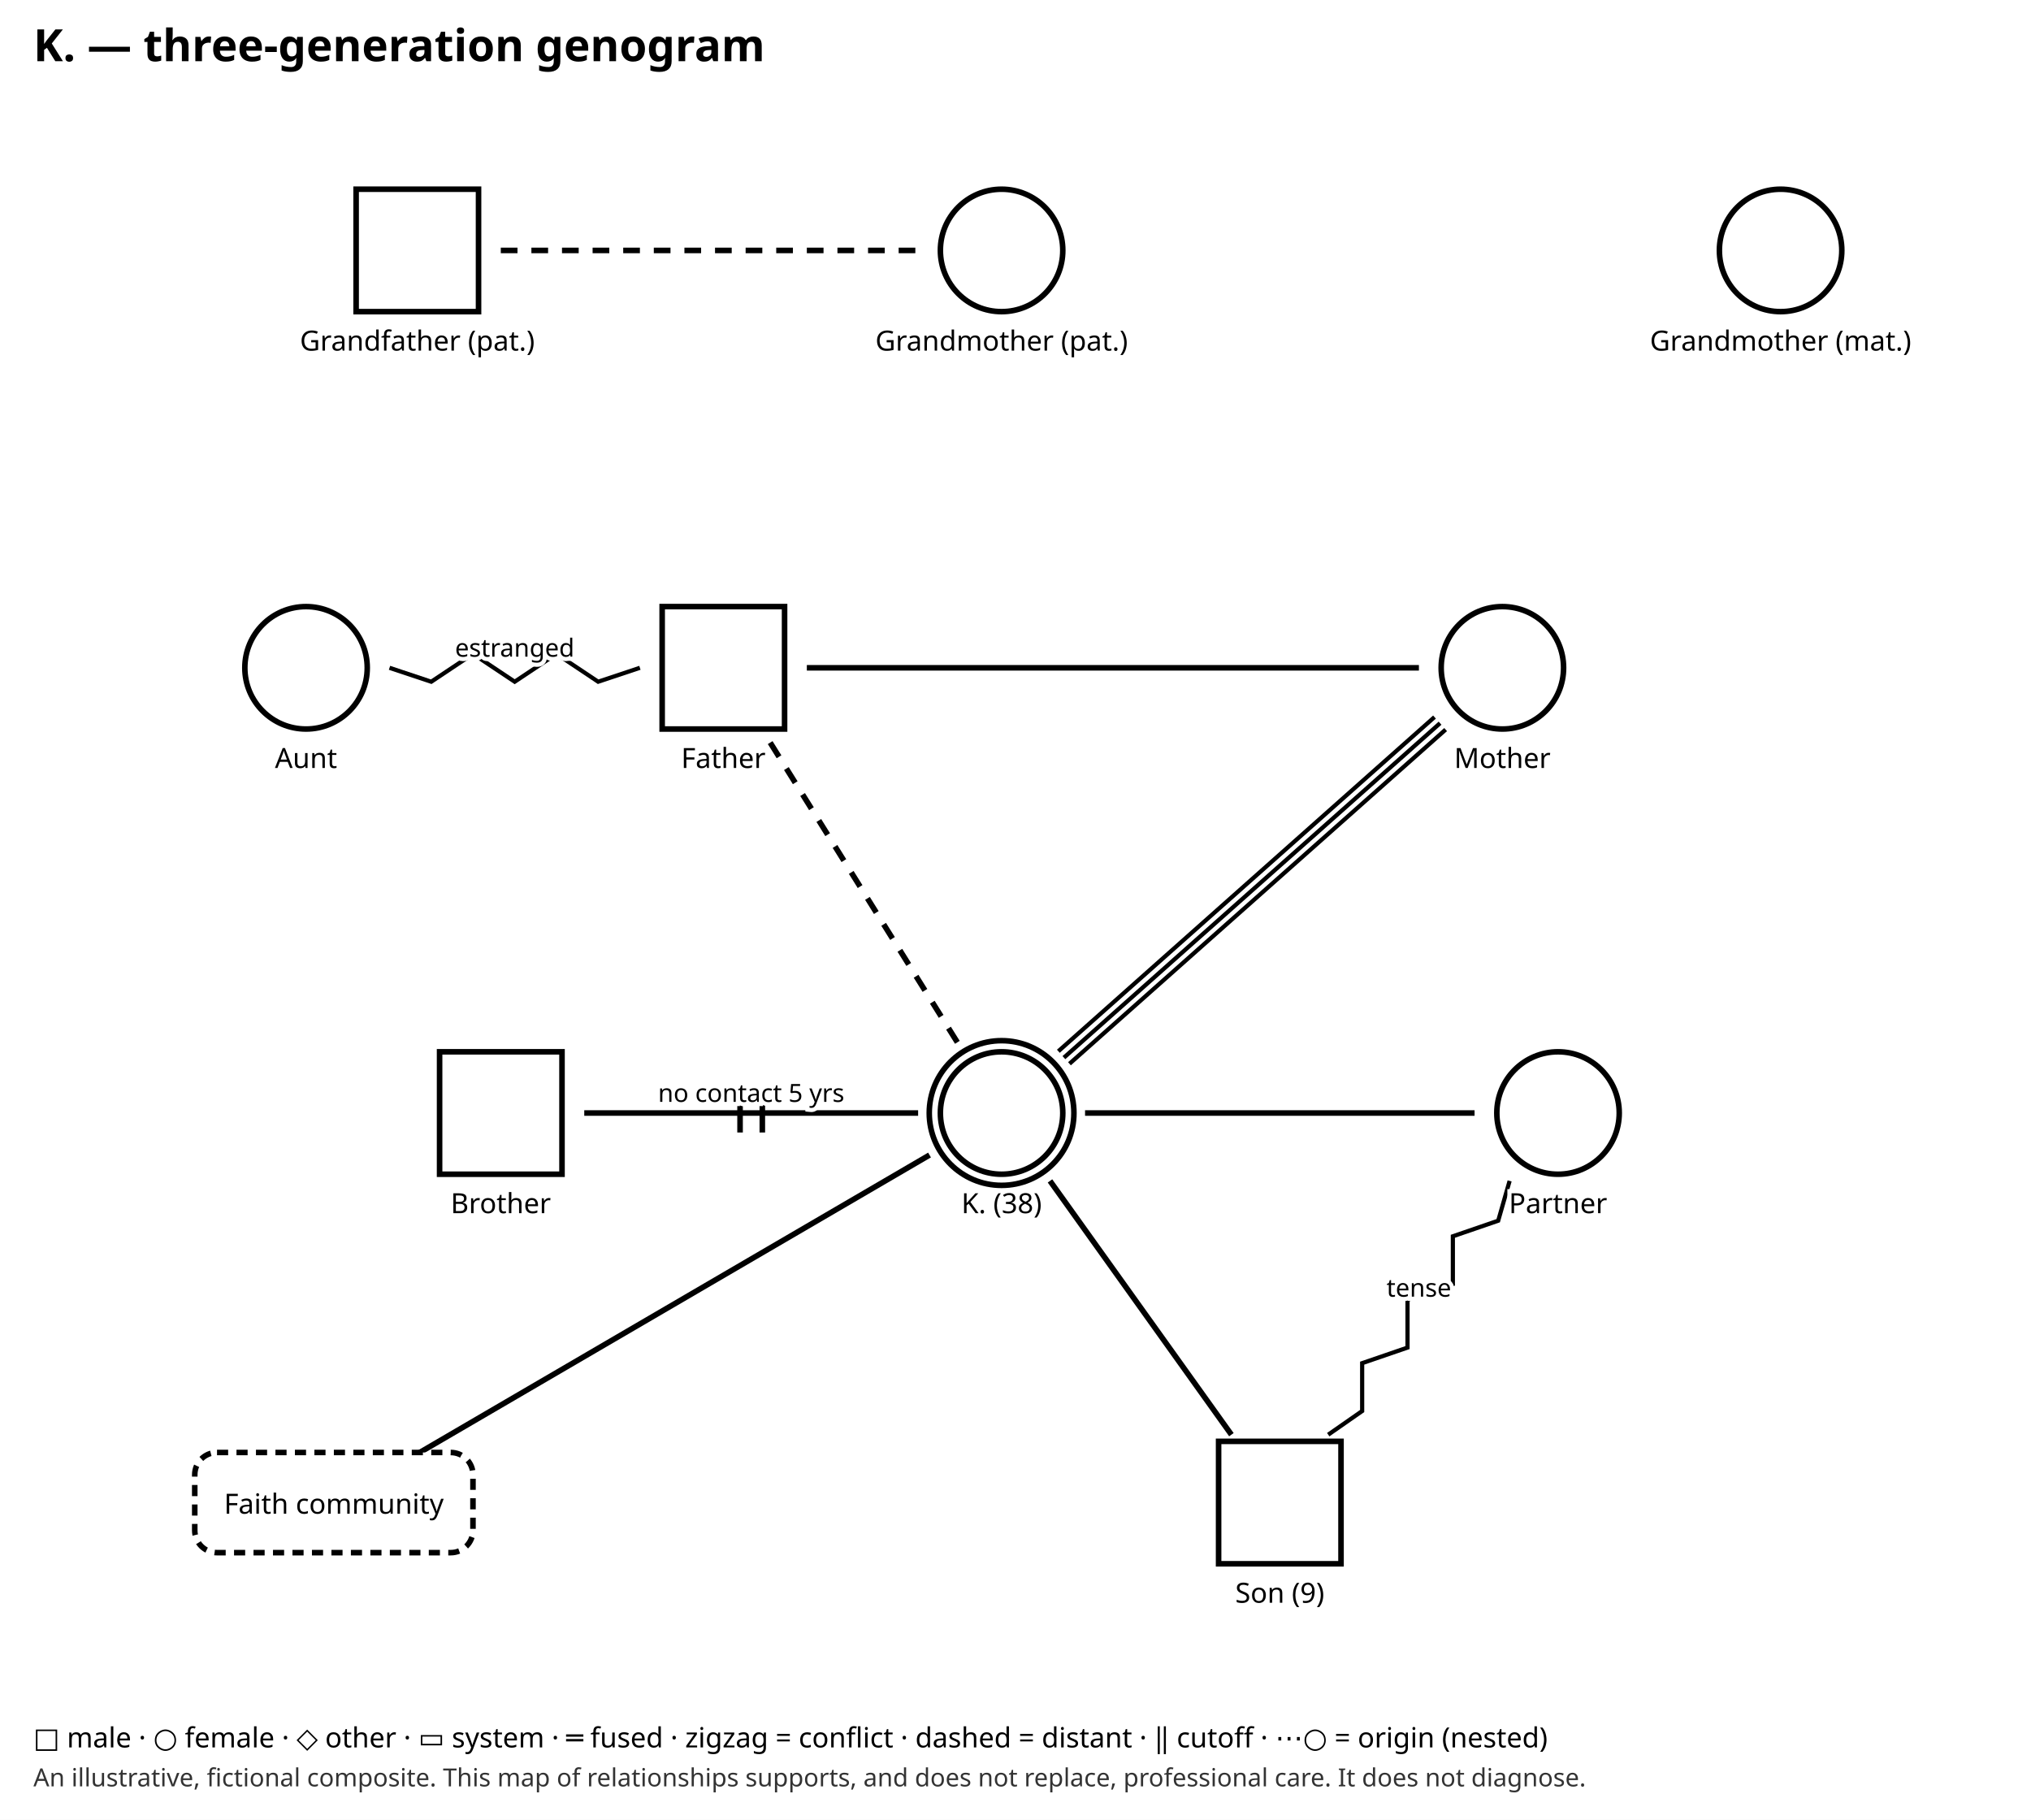
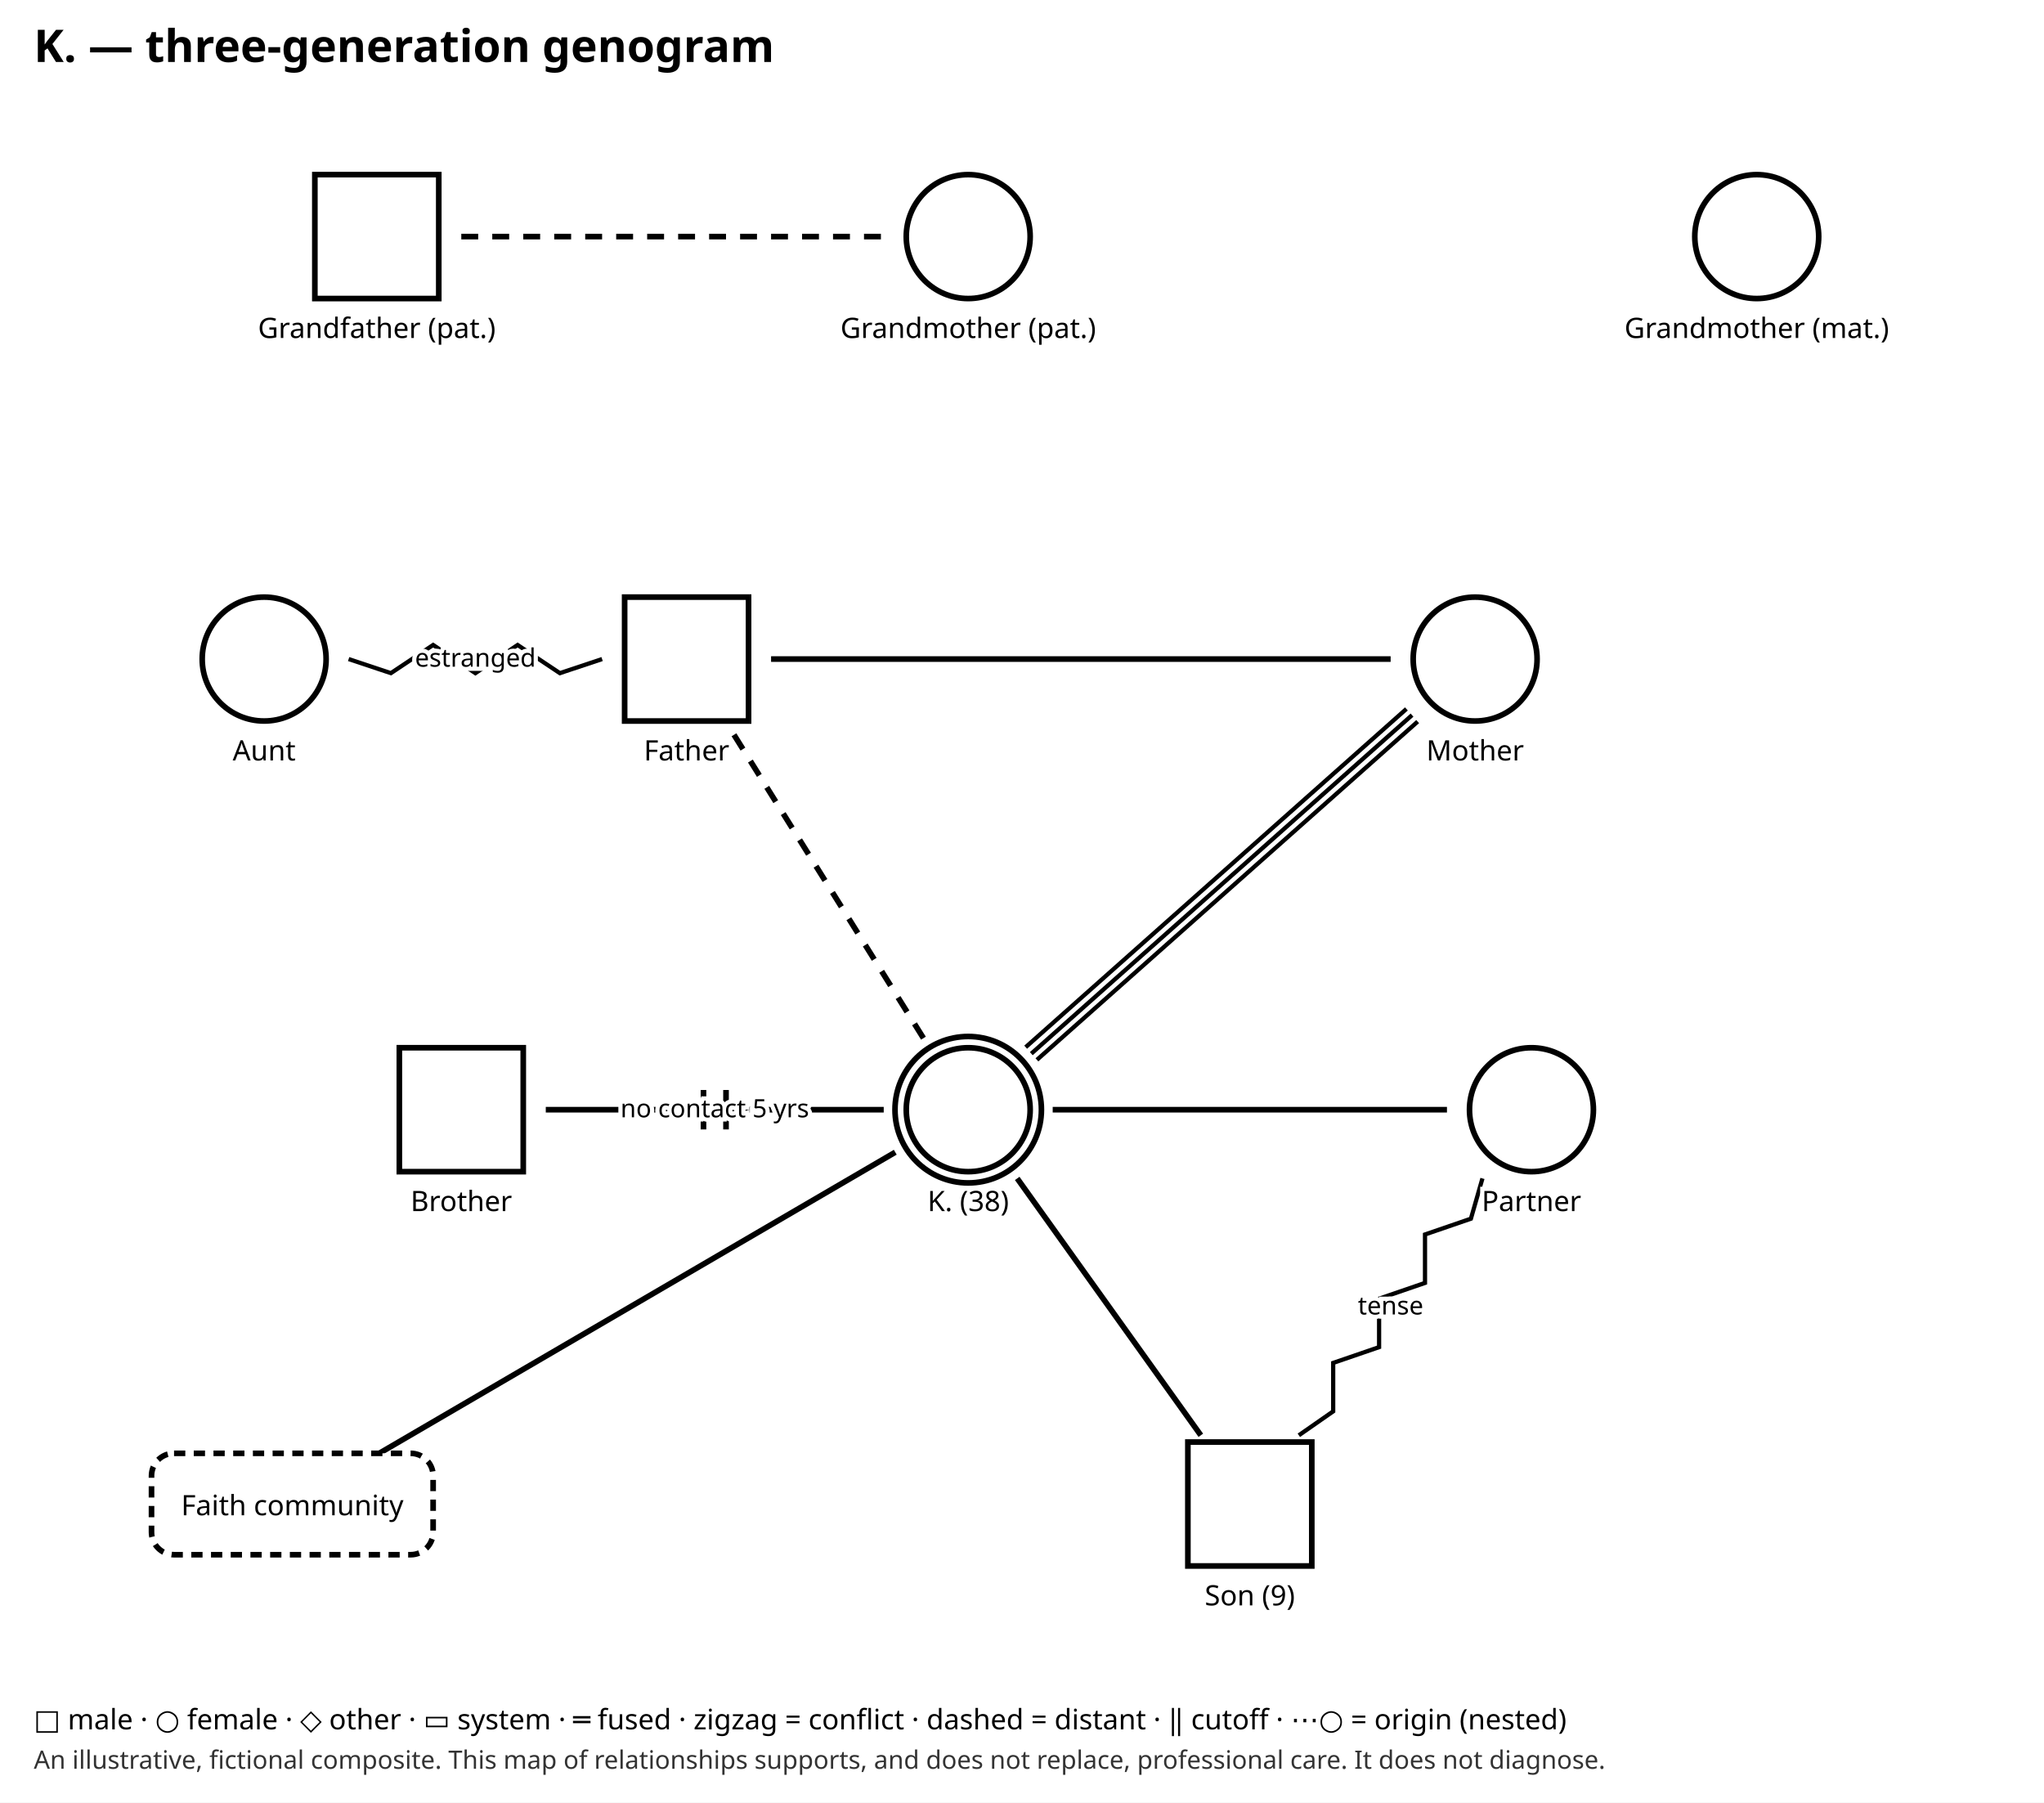
- <svg xmlns="http://www.w3.org/2000/svg" viewBox="0 0 730 654" role="img" aria-label="Relational field: K. — three-generation genogram. People &amp; systems: Grandfather (pat.), Grandmother (pat.), Grandmother (mat.), Father, Aunt, Mother, K. (38), Brother, Partner, Son (9), Faith community. Relationships: Grandfather (pat.) (distant) Grandmother (pat.); Father (conflict) Aunt; Father (close) Mother; K. (38) (distant) Father; K. (38) (fused) Mother; K. (38) (cutoff) Brother; K. (38) (close) Partner; K. (38) (close) Son (9); Partner (conflict) Son (9); Faith community (close) K. (38).">
-   <rect x="0" y="0" width="730" height="654" fill="#fff" />
-   <text x="12" y="22" font-family="sans-serif" font-size="16" font-weight="700">K. — three-generation genogram</text>
-   <line x1="180" y1="90" x2="330" y2="90" stroke="#000" stroke-width="2" stroke-dasharray="6 5" />
-   <path d="M 230,240 L 215,245 L 200,235 L 185,245 L 170,235 L 155,245 L 140,240" fill="none" stroke="#000" stroke-width="1.5" />
-   <text data-el="edgelabel:g2" x="185" y="236" text-anchor="middle" font-family="sans-serif" font-size="9" stroke="#fff" stroke-width="3" paint-order="stroke">estranged</text>
-   <line x1="290" y1="240" x2="510" y2="240" stroke="#000" stroke-width="2" />
-   <line x1="344.1" y1="374.6" x2="275.9" y2="265.4" stroke="#000" stroke-width="2" stroke-dasharray="6 5" />
-   <line x1="380.4" y1="377.8" x2="515.6" y2="257.7" stroke="#000" stroke-width="1.5" />
-   <line x1="382.4" y1="380.1" x2="517.6" y2="259.9" stroke="#000" stroke-width="1.5" />
-   <line x1="384.4" y1="382.3" x2="519.6" y2="262.2" stroke="#000" stroke-width="1.5" />
-   <line x1="330" y1="400" x2="210" y2="400" stroke="#000" stroke-width="2" />
+ <svg xmlns="http://www.w3.org/2000/svg" viewBox="16.2 6 725.8 640" role="img" aria-label="Relational field: K. — three-generation genogram. People &amp; systems: Grandfather (pat.), Grandmother (pat.), Grandmother (mat.), Father, Aunt, Mother, K. (38), Brother, Partner, Son (9), Faith community. Relationships: Grandfather (pat.) (distant) Grandmother (pat.); Father (conflict) Aunt; Father (close) Mother; K. (38) (distant) Father; K. (38) (fused) Mother; K. (38) (cutoff) Brother; K. (38) (close) Partner; K. (38) (close) Son (9); Partner (conflict) Son (9); Faith community (close) K. (38).">
+   <rect x="16.2" y="6" width="725.8" height="640" fill="#fff" />
+   <text x="28.2" y="28" font-family="sans-serif" font-size="16" font-weight="700">K. — three-generation genogram</text>
+   <path data-el="edge:g1" d="M 180,90 L 330,90" fill="none" stroke="#000" stroke-width="2" stroke-dasharray="6 5" />
+   <path data-el="edge:g2" d="M 230,240 L 215,245 L 200,235 L 185,245 L 170,235 L 155,245 L 140,240" fill="none" stroke="#000" stroke-width="1.5" />
+   <text data-el="edgelabel:g2" x="185" y="242.7" text-anchor="middle" font-family="sans-serif" font-size="9" stroke="#fff" stroke-width="3" paint-order="stroke">estranged</text>
+   <path data-el="edge:g3" d="M 290,240 L 510,240" fill="none" stroke="#000" stroke-width="2" />
+   <path data-el="edge:g4" d="M 344.1,374.6 L 275.9,265.4" fill="none" stroke="#000" stroke-width="2" stroke-dasharray="6 5" />
+   <path d="M 380.4,377.8 L 515.6,257.7" fill="none" stroke="#000" stroke-width="1.5" />
+   <path data-el="edge:g5" d="M 382.4,380.1 L 517.6,259.9" fill="none" stroke="#000" stroke-width="1.5" />
+   <path d="M 384.4,382.3 L 519.6,262.2" fill="none" stroke="#000" stroke-width="1.5" />
+   <path data-el="edge:g6" d="M 330,400 L 210,400" fill="none" stroke="#000" stroke-width="2" />
  <line x1="274" y1="407" x2="274" y2="393" stroke="#000" stroke-width="2" />
  <line x1="266" y1="407" x2="266" y2="393" stroke="#000" stroke-width="2" />
-   <text data-el="edgelabel:g6" x="270" y="396" text-anchor="middle" font-family="sans-serif" font-size="9" stroke="#fff" stroke-width="3" paint-order="stroke">no contact 5 yrs</text>
-   <line x1="390" y1="400" x2="530" y2="400" stroke="#000" stroke-width="2" />
-   <line x1="377.4" y1="424.4" x2="442.6" y2="515.6" stroke="#000" stroke-width="2" />
-   <path d="M 542.6,424.4 L 538.5,438.7 L 522.2,444.3 L 522.2,461.5 L 505.9,467.1 L 505.9,484.3 L 489.6,489.9 L 489.6,507.1 L 477.4,515.6" fill="none" stroke="#000" stroke-width="1.5" />
-   <text data-el="edgelabel:g9" x="510" y="466" text-anchor="middle" font-family="sans-serif" font-size="9" stroke="#fff" stroke-width="3" paint-order="stroke">tense</text>
-   <line x1="145.9" y1="524.9" x2="334.1" y2="415.1" stroke="#000" stroke-width="2" />
+   <text data-el="edgelabel:g6" x="270" y="402.7" text-anchor="middle" font-family="sans-serif" font-size="9" stroke="#fff" stroke-width="3" paint-order="stroke">no contact 5 yrs</text>
+   <path data-el="edge:g7" d="M 390,400 L 530,400" fill="none" stroke="#000" stroke-width="2" />
+   <path data-el="edge:g8" d="M 377.4,424.4 L 442.6,515.6" fill="none" stroke="#000" stroke-width="2" />
+   <path data-el="edge:g9" d="M 542.6,424.4 L 538.5,438.7 L 522.2,444.3 L 522.2,461.5 L 505.9,467.1 L 505.9,484.3 L 489.6,489.9 L 489.6,507.1 L 477.4,515.6" fill="none" stroke="#000" stroke-width="1.5" />
+   <text data-el="edgelabel:g9" x="510" y="472.7" text-anchor="middle" font-family="sans-serif" font-size="9" stroke="#fff" stroke-width="3" paint-order="stroke">tense</text>
+   <path data-el="edge:g10" d="M 145.9,524.9 L 334.1,415.1" fill="none" stroke="#000" stroke-width="2" />
  <g data-node-id="gfPat">
    <rect data-el="node:gfPat" x="128" y="68" width="44" height="44" fill="#fff" stroke="#000" stroke-width="2" />
    <text x="150" y="126" font-family="sans-serif" font-size="10" text-anchor="middle" stroke="#fff" stroke-width="3" paint-order="stroke" data-el="nodelabel:gfPat">Grandfather (pat.)</text>
  </g>
  <g data-node-id="gmPat">
    <circle data-el="node:gmPat" cx="360" cy="90" r="22" fill="#fff" stroke="#000" stroke-width="2" />
    <text x="360" y="126" font-family="sans-serif" font-size="10" text-anchor="middle" stroke="#fff" stroke-width="3" paint-order="stroke" data-el="nodelabel:gmPat">Grandmother (pat.)</text>
  </g>
  <g data-node-id="gmMat">
    <circle data-el="node:gmMat" cx="640" cy="90" r="22" fill="#fff" stroke="#000" stroke-width="2" />
    <text x="640" y="126" font-family="sans-serif" font-size="10" text-anchor="middle" stroke="#fff" stroke-width="3" paint-order="stroke" data-el="nodelabel:gmMat">Grandmother (mat.)</text>
  </g>
  <g data-node-id="father">
    <rect data-el="node:father" x="238" y="218" width="44" height="44" fill="#fff" stroke="#000" stroke-width="2" />
    <text x="260" y="276" font-family="sans-serif" font-size="10" text-anchor="middle" stroke="#fff" stroke-width="3" paint-order="stroke" data-el="nodelabel:father">Father</text>
  </g>
  <g data-node-id="aunt">
    <circle data-el="node:aunt" cx="110" cy="240" r="22" fill="#fff" stroke="#000" stroke-width="2" />
    <text x="110" y="276" font-family="sans-serif" font-size="10" text-anchor="middle" stroke="#fff" stroke-width="3" paint-order="stroke" data-el="nodelabel:aunt">Aunt</text>
  </g>
  <g data-node-id="mother">
    <circle data-el="node:mother" cx="540" cy="240" r="22" fill="#fff" stroke="#000" stroke-width="2" />
    <text x="540" y="276" font-family="sans-serif" font-size="10" text-anchor="middle" stroke="#fff" stroke-width="3" paint-order="stroke" data-el="nodelabel:mother">Mother</text>
  </g>
  <g data-node-id="kindex">
    <circle data-el="node:kindex" cx="360" cy="400" r="22" fill="#fff" stroke="#000" stroke-width="2" />
    <circle cx="360" cy="400" r="26" fill="none" stroke="#000" stroke-width="2" />
    <text x="360" y="436" font-family="sans-serif" font-size="10" text-anchor="middle" stroke="#fff" stroke-width="3" paint-order="stroke" data-el="nodelabel:kindex">K. (38)</text>
  </g>
  <g data-node-id="brother">
    <rect data-el="node:brother" x="158" y="378" width="44" height="44" fill="#fff" stroke="#000" stroke-width="2" />
    <text x="180" y="436" font-family="sans-serif" font-size="10" text-anchor="middle" stroke="#fff" stroke-width="3" paint-order="stroke" data-el="nodelabel:brother">Brother</text>
  </g>
  <g data-node-id="partner">
    <circle data-el="node:partner" cx="560" cy="400" r="22" fill="#fff" stroke="#000" stroke-width="2" />
    <text x="560" y="436" font-family="sans-serif" font-size="10" text-anchor="middle" stroke="#fff" stroke-width="3" paint-order="stroke" data-el="nodelabel:partner">Partner</text>
  </g>
  <g data-node-id="child">
    <rect data-el="node:child" x="438" y="518" width="44" height="44" fill="#fff" stroke="#000" stroke-width="2" />
    <text x="460" y="576" font-family="sans-serif" font-size="10" text-anchor="middle" stroke="#fff" stroke-width="3" paint-order="stroke" data-el="nodelabel:child">Son (9)</text>
  </g>
  <g data-node-id="faith">
    <rect data-el="node:faith" x="70" y="522" width="100" height="36" rx="8" ry="8" fill="#fff" stroke="#000" stroke-width="2" stroke-dasharray="4 3" />
    <text x="120" y="544" font-family="sans-serif" font-size="10" text-anchor="middle" stroke="#fff" stroke-width="3" paint-order="stroke" data-el="nodelabel:faith">Faith community</text>
  </g>
-   <text x="12" y="628" font-family="sans-serif" font-size="10">□ male · ○ female · ◇ other · ▭ system · ═ fused · zigzag = conflict · dashed = distant · ‖ cutoff · ⋯○ = origin (nested)</text>
-   <text x="12" y="642" font-family="sans-serif" font-size="9" fill="#333" textLength="706" lengthAdjust="spacingAndGlyphs">An illustrative, fictional composite. This map of relationships supports, and does not replace, professional care. It does not diagnose.</text>
+   <text x="28.2" y="620" font-family="sans-serif" font-size="10">□ male · ○ female · ◇ other · ▭ system · ═ fused · zigzag = conflict · dashed = distant · ‖ cutoff · ⋯○ = origin (nested)</text>
+   <text x="28.2" y="634" font-family="sans-serif" font-size="9" fill="#333" textLength="701.8" lengthAdjust="spacingAndGlyphs">An illustrative, fictional composite. This map of relationships supports, and does not replace, professional care. It does not diagnose.</text>
</svg>
